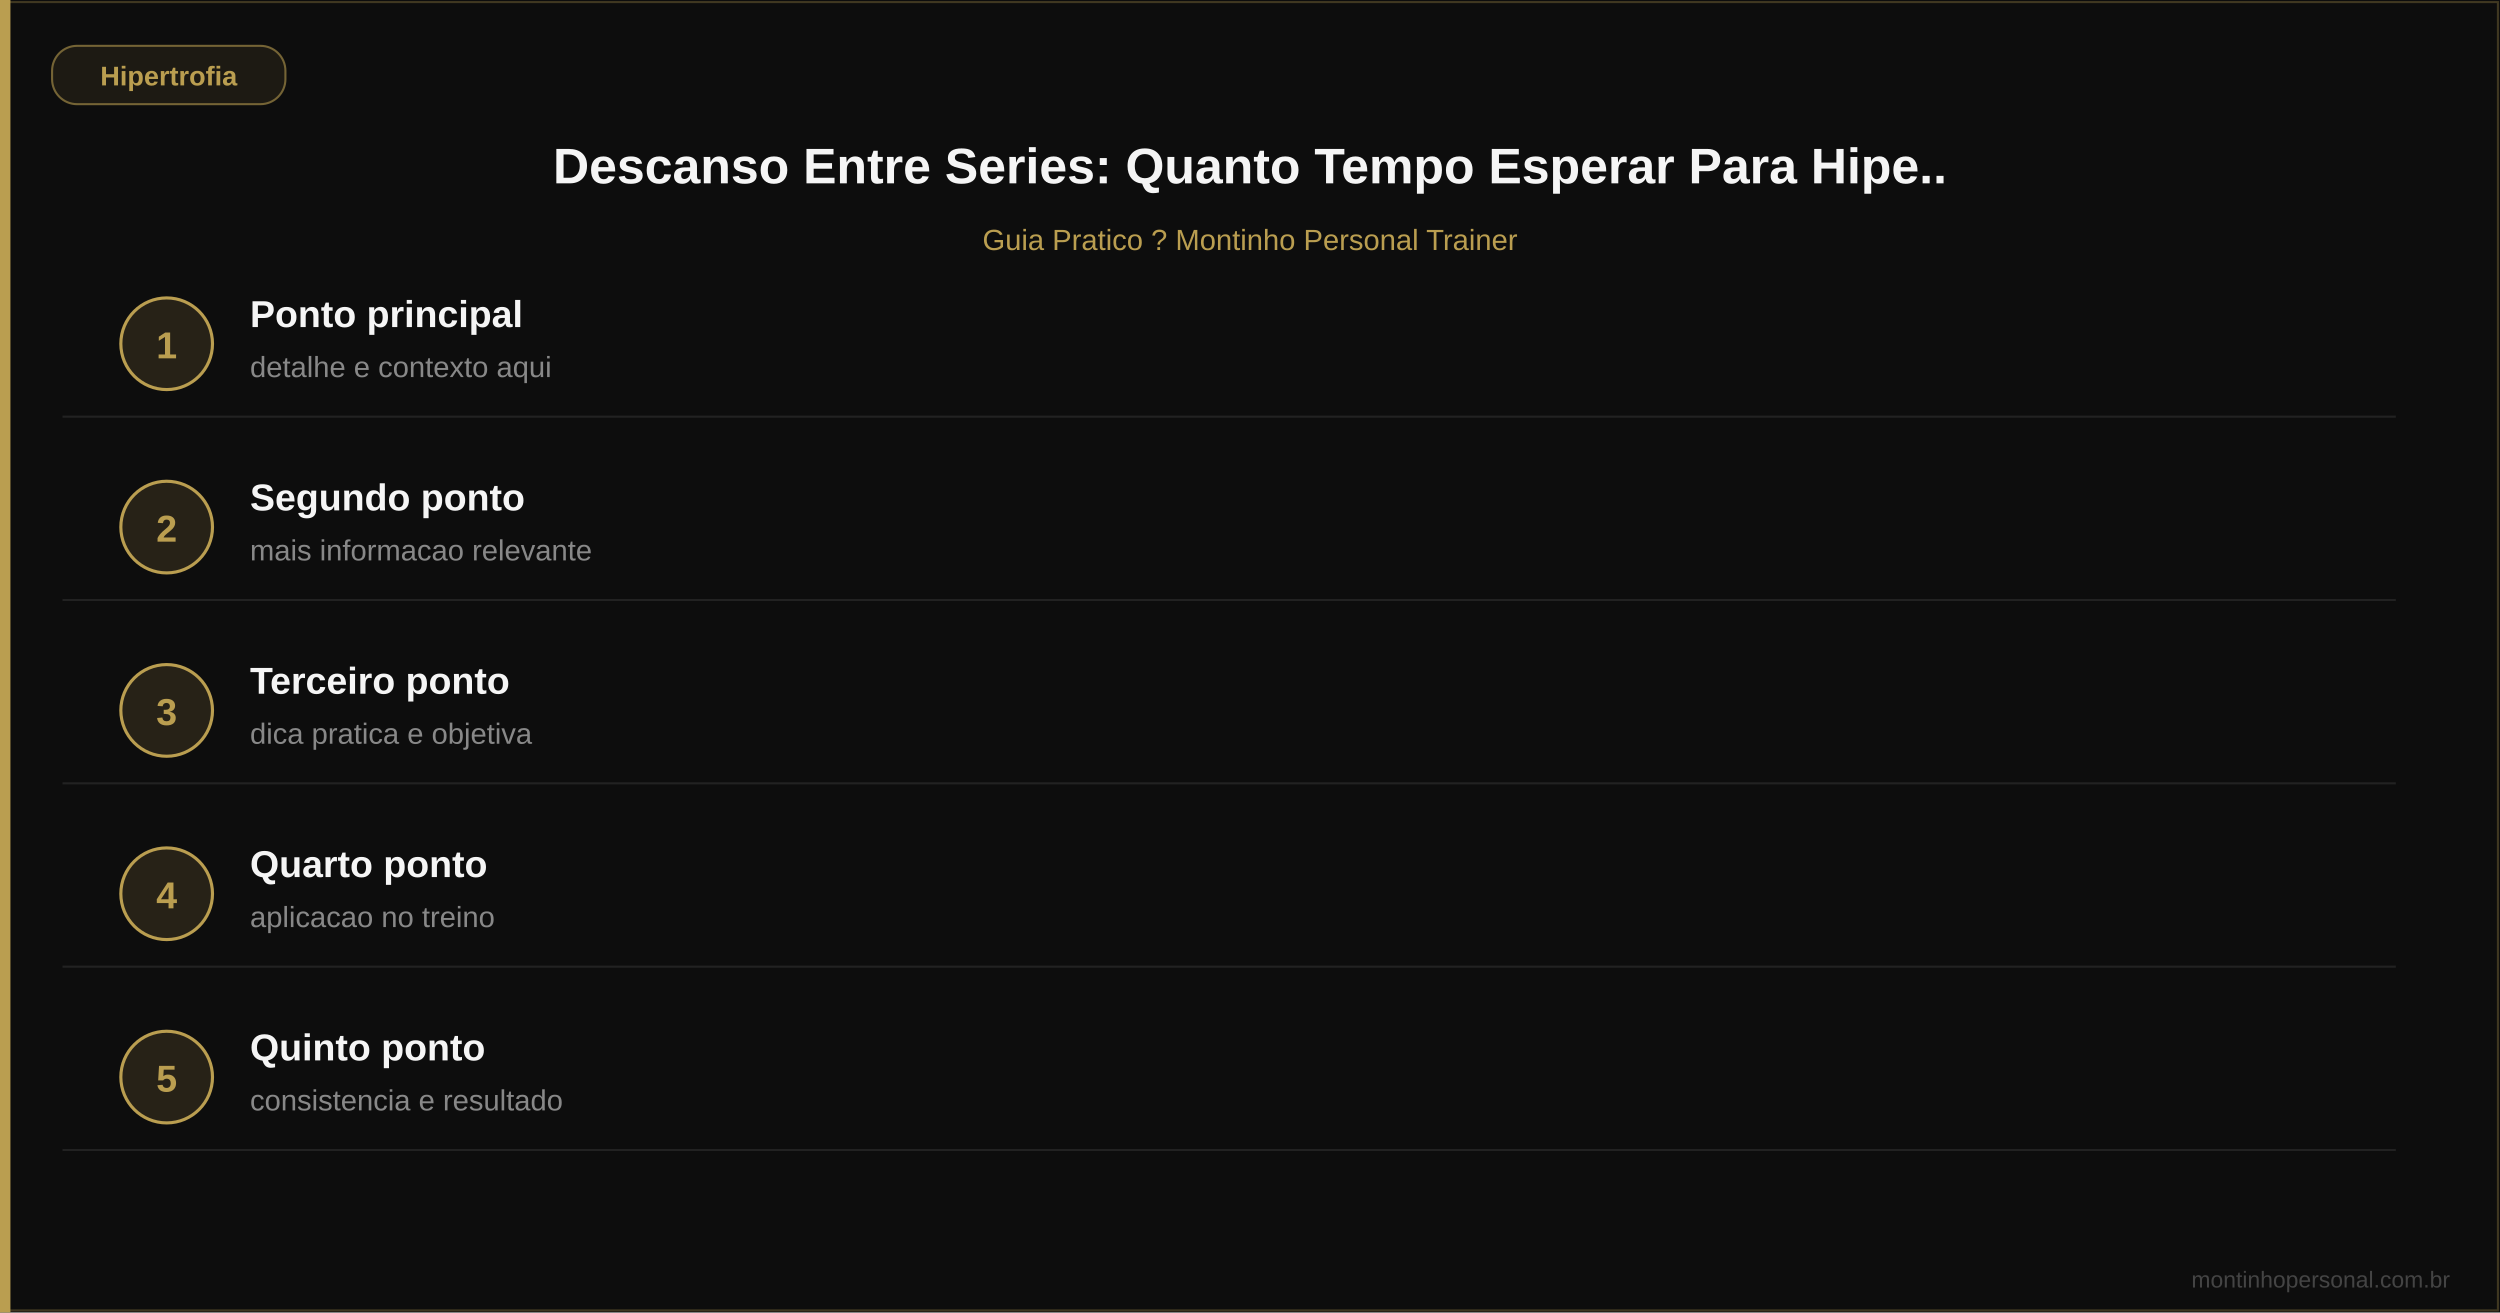
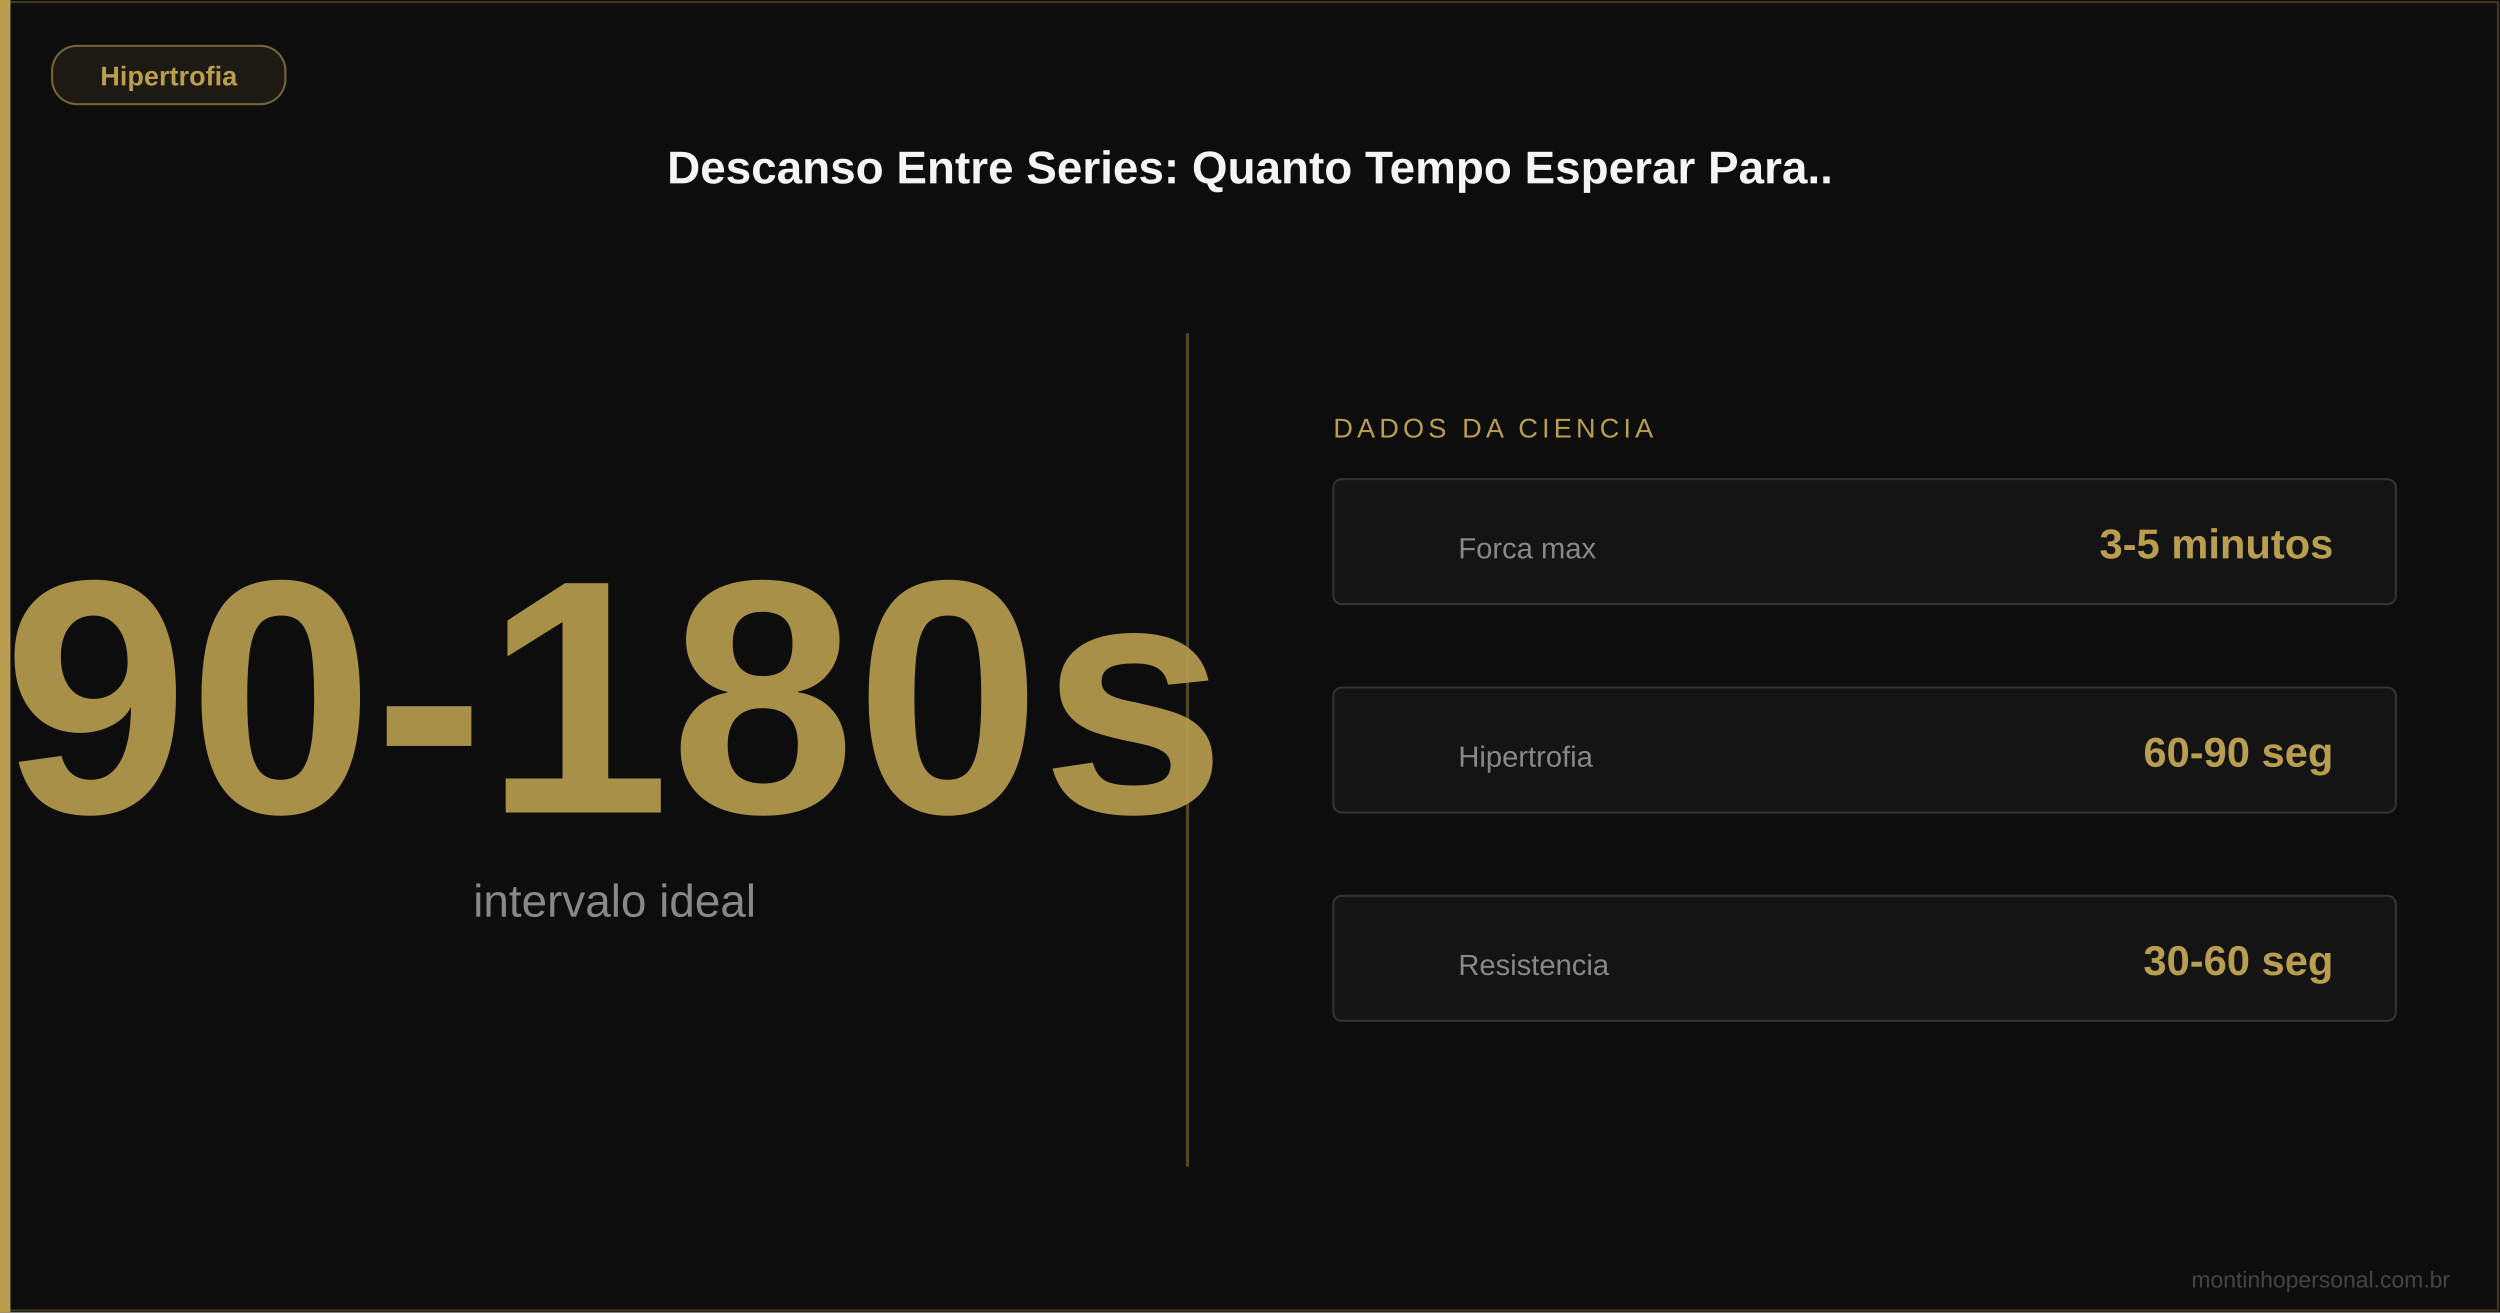
<svg xmlns="http://www.w3.org/2000/svg" viewBox="0 0 1200 630" width="1200" height="630" role="img" aria-label="Descanso Entre Series: Quanto Tempo Esperar Para Hipertrofia?">
  <rect width="1200" height="630" fill="#0d0d0d" />
  <rect x="0" y="0" width="5" height="630" fill="#BA9E50" />
  <rect x="1" y="1" width="1198" height="628" fill="none" stroke="#BA9E50" stroke-width="1" opacity="0.3" />
  <rect x="25" y="22" width="112" height="28" rx="12" fill="#BA9E50" fill-opacity="0.15" stroke="#BA9E50" stroke-width="1" opacity="0.6" />
  <text x="81" y="41" font-family="Arial,sans-serif" font-size="13" fill="#BA9E50" text-anchor="middle" font-weight="600">Hipertrofia</text>
-   <text x="600" y="88" font-family="Arial,sans-serif" font-size="24" fill="#F5F5F5" text-anchor="middle" font-weight="bold">Descanso Entre Series: Quanto Tempo Esperar Para Hipe..</text>
-   <text x="600" y="120" font-family="Arial,sans-serif" font-size="14" fill="#BA9E50" text-anchor="middle">Guia Pratico ? Montinho Personal Trainer</text>
-   <circle cx="80" cy="165" r="22" fill="#BA9E50" fill-opacity="0.15" stroke="#BA9E50" stroke-width="1.5" />
-   <text x="80" y="172" font-family="Arial,sans-serif" font-size="18" fill="#BA9E50" text-anchor="middle" font-weight="bold">1</text>
-   <text x="120" y="157" font-family="Arial,sans-serif" font-size="18" fill="#F5F5F5" font-weight="bold">Ponto principal</text>
-   <text x="120" y="181" font-family="Arial,sans-serif" font-size="14" fill="#888888">detalhe e contexto aqui</text>
-   <line x1="30" y1="200" x2="1150" y2="200" stroke="#222" stroke-width="1" />
-   <circle cx="80" cy="253" r="22" fill="#BA9E50" fill-opacity="0.15" stroke="#BA9E50" stroke-width="1.5" />
-   <text x="80" y="260" font-family="Arial,sans-serif" font-size="18" fill="#BA9E50" text-anchor="middle" font-weight="bold">2</text>
-   <text x="120" y="245" font-family="Arial,sans-serif" font-size="18" fill="#F5F5F5" font-weight="bold">Segundo ponto</text>
-   <text x="120" y="269" font-family="Arial,sans-serif" font-size="14" fill="#888888">mais informacao relevante</text>
-   <line x1="30" y1="288" x2="1150" y2="288" stroke="#222" stroke-width="1" />
-   <circle cx="80" cy="341" r="22" fill="#BA9E50" fill-opacity="0.15" stroke="#BA9E50" stroke-width="1.5" />
-   <text x="80" y="348" font-family="Arial,sans-serif" font-size="18" fill="#BA9E50" text-anchor="middle" font-weight="bold">3</text>
-   <text x="120" y="333" font-family="Arial,sans-serif" font-size="18" fill="#F5F5F5" font-weight="bold">Terceiro ponto</text>
-   <text x="120" y="357" font-family="Arial,sans-serif" font-size="14" fill="#888888">dica pratica e objetiva</text>
-   <line x1="30" y1="376" x2="1150" y2="376" stroke="#222" stroke-width="1" />
-   <circle cx="80" cy="429" r="22" fill="#BA9E50" fill-opacity="0.15" stroke="#BA9E50" stroke-width="1.5" />
-   <text x="80" y="436" font-family="Arial,sans-serif" font-size="18" fill="#BA9E50" text-anchor="middle" font-weight="bold">4</text>
-   <text x="120" y="421" font-family="Arial,sans-serif" font-size="18" fill="#F5F5F5" font-weight="bold">Quarto ponto</text>
-   <text x="120" y="445" font-family="Arial,sans-serif" font-size="14" fill="#888888">aplicacao no treino</text>
-   <line x1="30" y1="464" x2="1150" y2="464" stroke="#222" stroke-width="1" />
-   <circle cx="80" cy="517" r="22" fill="#BA9E50" fill-opacity="0.15" stroke="#BA9E50" stroke-width="1.5" />
-   <text x="80" y="524" font-family="Arial,sans-serif" font-size="18" fill="#BA9E50" text-anchor="middle" font-weight="bold">5</text>
-   <text x="120" y="509" font-family="Arial,sans-serif" font-size="18" fill="#F5F5F5" font-weight="bold">Quinto ponto</text>
-   <text x="120" y="533" font-family="Arial,sans-serif" font-size="14" fill="#888888">consistencia e resultado</text>
-   <line x1="30" y1="552" x2="1150" y2="552" stroke="#222" stroke-width="1" />
+   <text x="600" y="88" font-family="Arial,sans-serif" font-size="22" fill="#F5F5F5" text-anchor="middle" font-weight="bold">Descanso Entre Series: Quanto Tempo Esperar Para..</text>
+   <text x="295" y="390" font-family="Arial,sans-serif" font-size="160" fill="#BA9E50" text-anchor="middle" font-weight="bold" opacity="0.9">90-180s</text>
+   <text x="295" y="440" font-family="Arial,sans-serif" font-size="22" fill="#888888" text-anchor="middle">intervalo ideal</text>
+   <line x1="570" y1="160" x2="570" y2="560" stroke="#BA9E50" stroke-width="1.5" opacity="0.4" />
+   <text x="640" y="210" font-family="Arial,sans-serif" font-size="13" fill="#BA9E50" letter-spacing="2">DADOS DA CIENCIA</text>
+   <rect x="640" y="230" width="510" height="60" rx="4" fill="#141414" stroke="#333" stroke-width="1" />
+   <text x="700" y="268" font-family="Arial,sans-serif" font-size="14" fill="#888888">Forca max</text>
+   <text x="1120" y="268" font-family="Arial,sans-serif" font-size="20" fill="#BA9E50" text-anchor="end" font-weight="bold">3-5 minutos</text>
+   <rect x="640" y="330" width="510" height="60" rx="4" fill="#141414" stroke="#333" stroke-width="1" />
+   <text x="700" y="368" font-family="Arial,sans-serif" font-size="14" fill="#888888">Hipertrofia</text>
+   <text x="1120" y="368" font-family="Arial,sans-serif" font-size="20" fill="#BA9E50" text-anchor="end" font-weight="bold">60-90 seg</text>
+   <rect x="640" y="430" width="510" height="60" rx="4" fill="#141414" stroke="#333" stroke-width="1" />
+   <text x="700" y="468" font-family="Arial,sans-serif" font-size="14" fill="#888888">Resistencia</text>
+   <text x="1120" y="468" font-family="Arial,sans-serif" font-size="20" fill="#BA9E50" text-anchor="end" font-weight="bold">30-60 seg</text>
  <text x="1176" y="618" font-family="Arial,sans-serif" font-size="11" fill="#444" text-anchor="end">montinhopersonal.com.br</text>
</svg>
